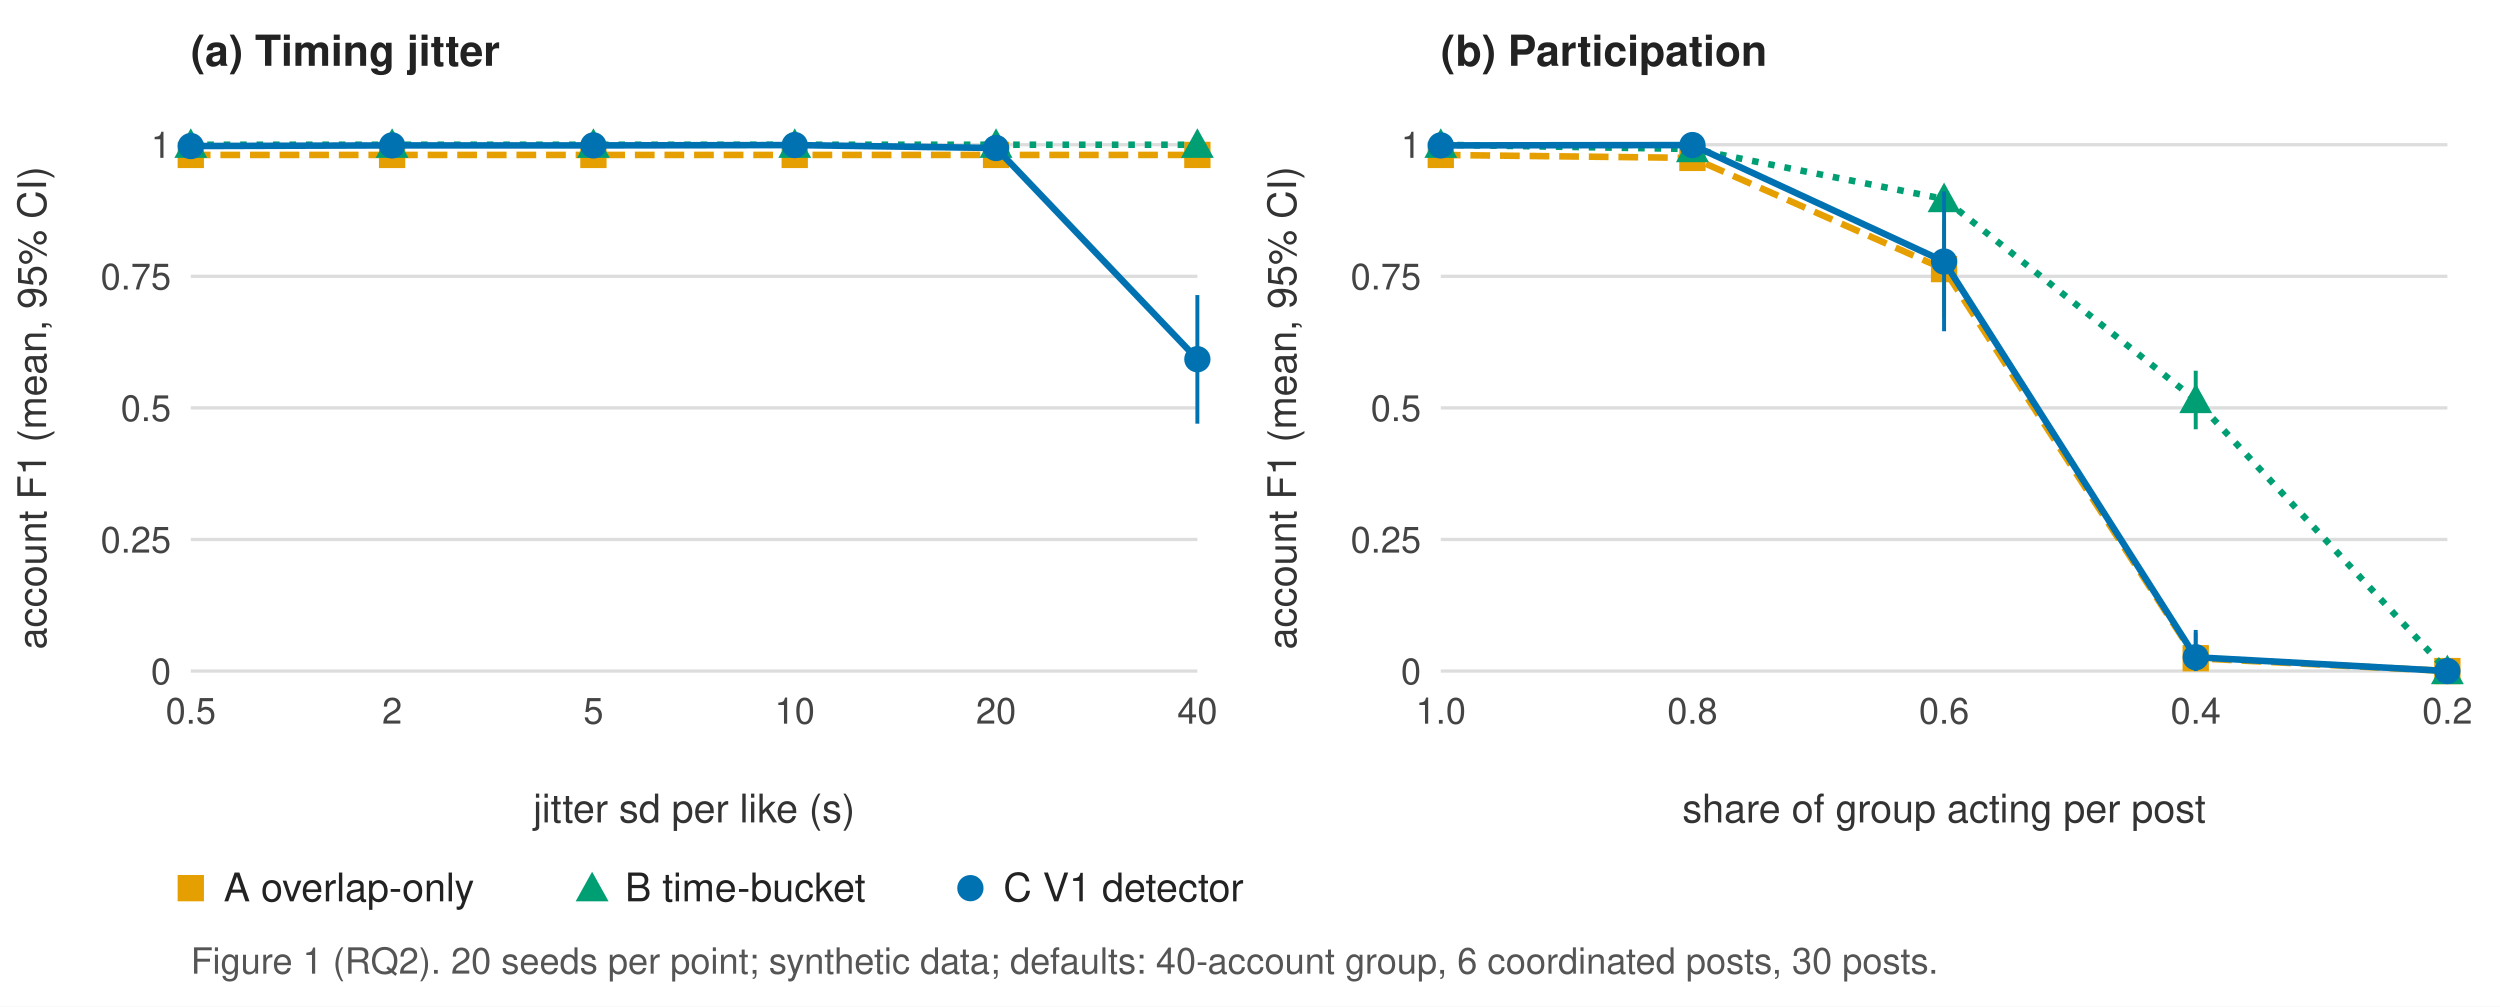
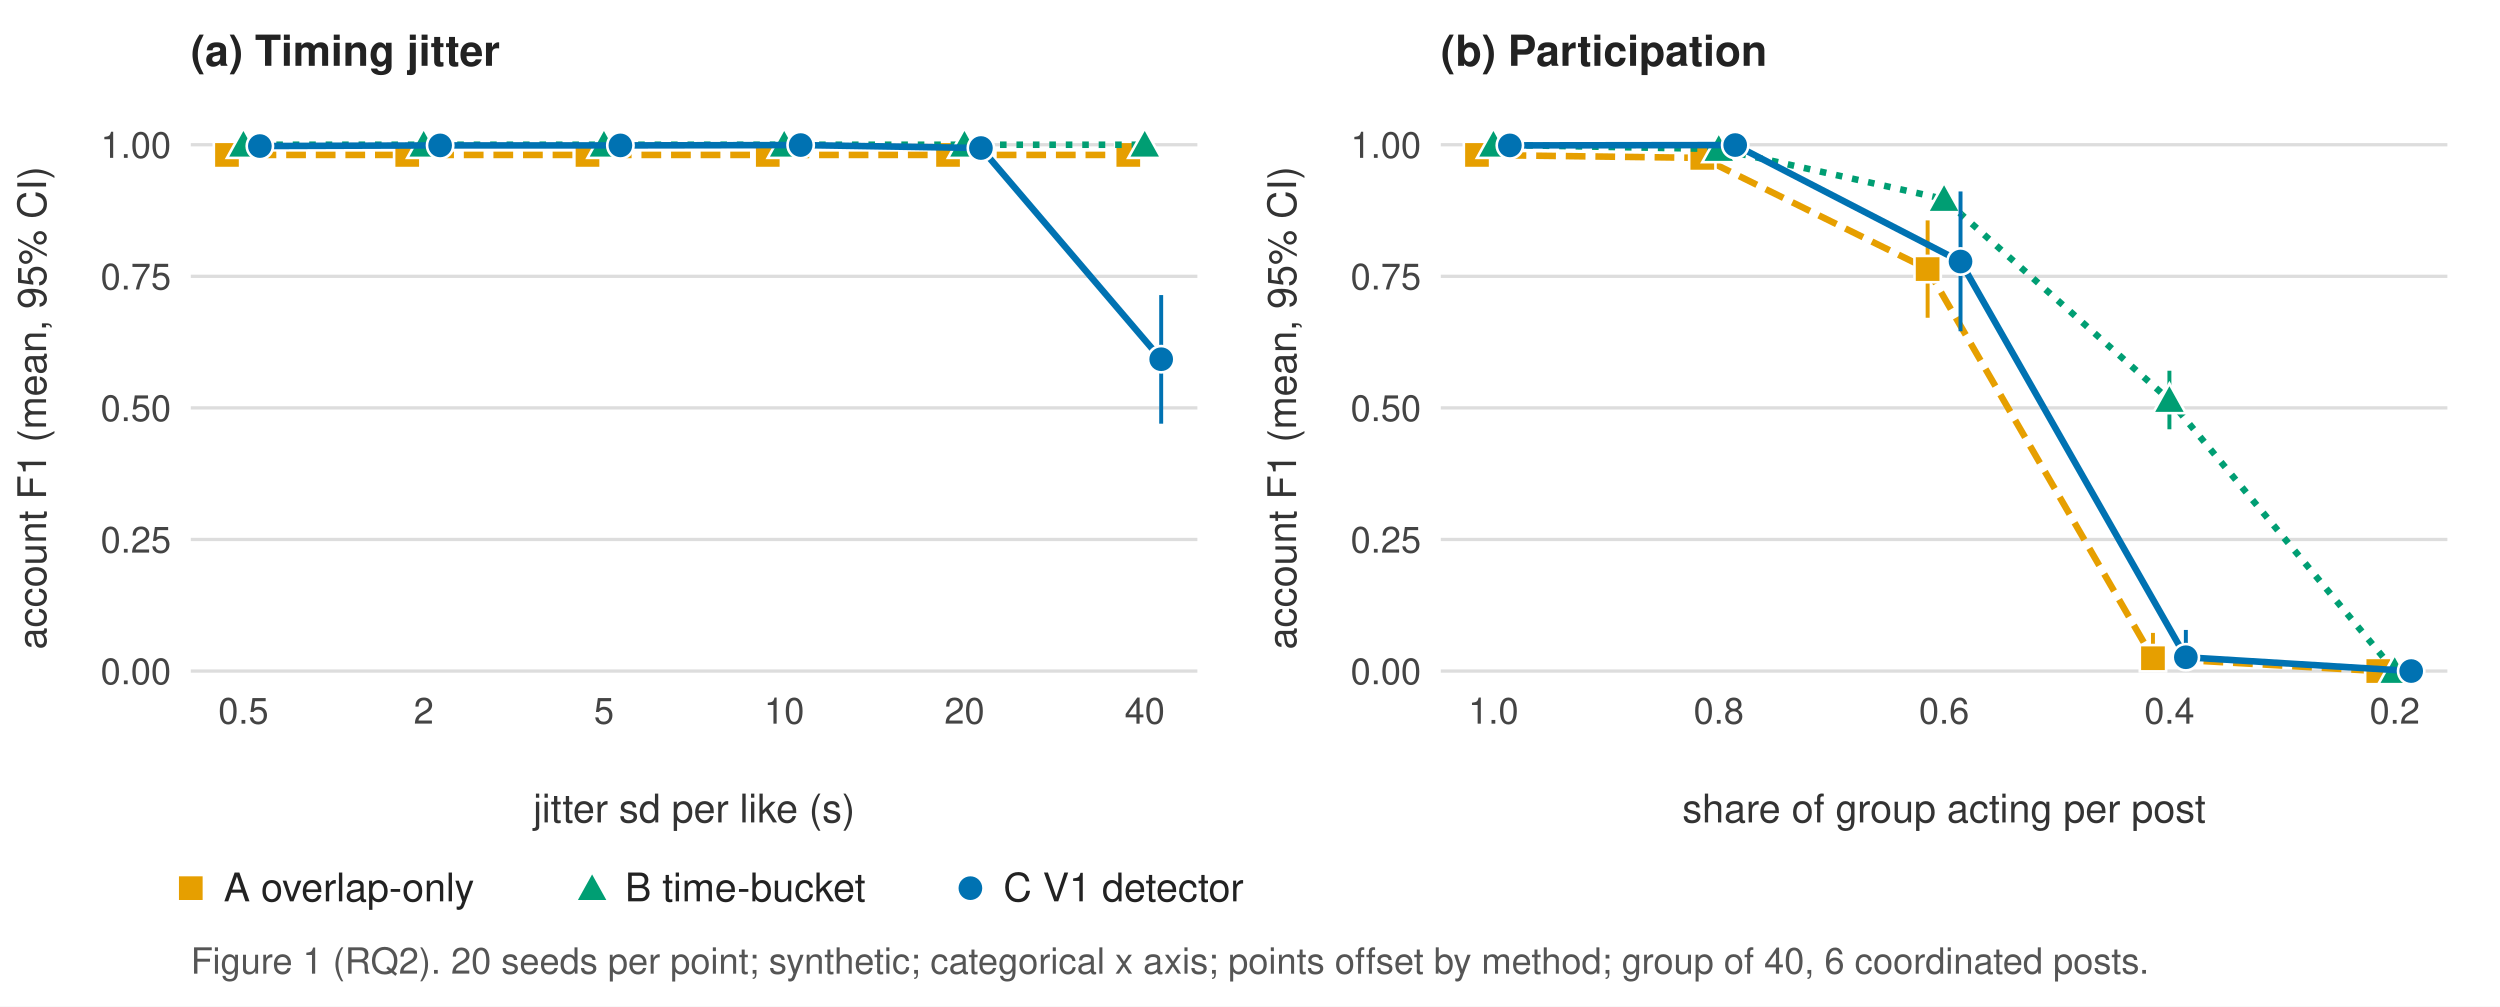
<svg xmlns="http://www.w3.org/2000/svg" viewBox="0 0 760 306" width="760" height="306" font-family="Helvetica, Arial, sans-serif">
  <style>.title{font-size:13px;font-weight:bold;fill:#222}.axis{font-size:12px;fill:#333}.tick{font-size:11px;fill:#444}.grid{stroke:#ddd;stroke-width:1}.leg{font-size:12px;fill:#222}.cap{font-size:11px;fill:#555}</style>
  <rect width="760" height="306" fill="#ffffff" />
  <text x="58" y="20" class="title">(a) Timing jitter</text>
  <line x1="58" x2="364" y1="204.0" y2="204.0" class="grid" />
-   <text x="52" y="208.0" class="tick" text-anchor="end">0</text>
+   <text x="52" y="208.0" class="tick" text-anchor="end">0.00</text>
  <line x1="58" x2="364" y1="164.0" y2="164.0" class="grid" />
  <text x="52" y="168.0" class="tick" text-anchor="end">0.25</text>
  <line x1="58" x2="364" y1="124.0" y2="124.0" class="grid" />
-   <text x="52" y="128.0" class="tick" text-anchor="end">0.5</text>
+   <text x="52" y="128.0" class="tick" text-anchor="end">0.50</text>
  <line x1="58" x2="364" y1="84.0" y2="84.0" class="grid" />
  <text x="52" y="88.0" class="tick" text-anchor="end">0.75</text>
  <line x1="58" x2="364" y1="44.0" y2="44.0" class="grid" />
-   <text x="52" y="48.0" class="tick" text-anchor="end">1</text>
-   <text x="58.0" y="220" class="tick" text-anchor="middle">0.5</text>
-   <text x="119.2" y="220" class="tick" text-anchor="middle">2</text>
-   <text x="180.4" y="220" class="tick" text-anchor="middle">5</text>
-   <text x="241.6" y="220" class="tick" text-anchor="middle">10</text>
-   <text x="302.8" y="220" class="tick" text-anchor="middle">20</text>
-   <text x="364.0" y="220" class="tick" text-anchor="middle">40</text>
+   <text x="52" y="48.0" class="tick" text-anchor="end">1.00</text>
+   <text x="74.0" y="220" class="tick" text-anchor="middle">0.5</text>
+   <text x="128.8" y="220" class="tick" text-anchor="middle">2</text>
+   <text x="183.6" y="220" class="tick" text-anchor="middle">5</text>
+   <text x="238.4" y="220" class="tick" text-anchor="middle">10</text>
+   <text x="293.2" y="220" class="tick" text-anchor="middle">20</text>
+   <text x="348.0" y="220" class="tick" text-anchor="middle">40</text>
  <text x="211" y="250" class="axis" text-anchor="middle">jitter sd per like (s)</text>
  <text transform="translate(14,124) rotate(-90)" class="axis" text-anchor="middle">account F1 (mean, 95% CI)</text>
-   <path d="M58.0,47.1 L119.2,47.1 L180.4,47.1 L241.6,47.1 L302.8,47.1 L364.0,47.1" fill="none" stroke="#E69F00" stroke-width="2" stroke-dasharray="6 3" />
-   <line x1="58.0" x2="58.0" y1="48.1" y2="46.1" stroke="#E69F00" stroke-width="1.2" />
-   <rect x="54.0" y="43.1" width="8" height="8" fill="#E69F00" />
-   <line x1="119.2" x2="119.2" y1="48.1" y2="46.1" stroke="#E69F00" stroke-width="1.2" />
-   <rect x="115.2" y="43.1" width="8" height="8" fill="#E69F00" />
-   <line x1="180.4" x2="180.4" y1="48.1" y2="46.1" stroke="#E69F00" stroke-width="1.2" />
-   <rect x="176.4" y="43.1" width="8" height="8" fill="#E69F00" />
-   <line x1="241.6" x2="241.6" y1="48.1" y2="46.1" stroke="#E69F00" stroke-width="1.2" />
-   <rect x="237.6" y="43.1" width="8" height="8" fill="#E69F00" />
-   <line x1="302.8" x2="302.8" y1="48.1" y2="46.1" stroke="#E69F00" stroke-width="1.2" />
-   <rect x="298.8" y="43.1" width="8" height="8" fill="#E69F00" />
-   <line x1="364.0" x2="364.0" y1="48.1" y2="46.1" stroke="#E69F00" stroke-width="1.2" />
-   <rect x="360.0" y="43.1" width="8" height="8" fill="#E69F00" />
-   <path d="M58.0,44.0 L119.2,44.0 L180.4,44.0 L241.6,44.0 L302.8,44.0 L364.0,44.0" fill="none" stroke="#009E73" stroke-width="2" stroke-dasharray="2 3" />
-   <line x1="58.0" x2="58.0" y1="44.0" y2="44.0" stroke="#009E73" stroke-width="1.2" />
-   <polygon points="58.0,39.0 53.0,48.0 63.0,48.0" fill="#009E73" />
-   <line x1="119.2" x2="119.2" y1="44.0" y2="44.0" stroke="#009E73" stroke-width="1.2" />
-   <polygon points="119.2,39.0 114.2,48.0 124.2,48.0" fill="#009E73" />
-   <line x1="180.4" x2="180.4" y1="44.0" y2="44.0" stroke="#009E73" stroke-width="1.2" />
-   <polygon points="180.4,39.0 175.4,48.0 185.4,48.0" fill="#009E73" />
-   <line x1="241.6" x2="241.6" y1="44.0" y2="44.0" stroke="#009E73" stroke-width="1.2" />
-   <polygon points="241.6,39.0 236.6,48.0 246.6,48.0" fill="#009E73" />
-   <line x1="302.8" x2="302.8" y1="44.0" y2="44.0" stroke="#009E73" stroke-width="1.2" />
-   <polygon points="302.8,39.0 297.8,48.0 307.8,48.0" fill="#009E73" />
-   <line x1="364.0" x2="364.0" y1="44.0" y2="44.0" stroke="#009E73" stroke-width="1.2" />
-   <polygon points="364.0,39.0 359.0,48.0 369.0,48.0" fill="#009E73" />
-   <path d="M58.0,44.4 L119.2,44.2 L180.4,44.2 L241.6,44.1 L302.8,45.0 L364.0,109.2" fill="none" stroke="#0072B2" stroke-width="2" />
-   <line x1="58.0" x2="58.0" y1="44.8" y2="44.0" stroke="#0072B2" stroke-width="1.2" />
-   <circle cx="58.0" cy="44.4" r="4" fill="#0072B2" />
-   <line x1="119.2" x2="119.2" y1="44.5" y2="44.0" stroke="#0072B2" stroke-width="1.2" />
-   <circle cx="119.2" cy="44.2" r="4" fill="#0072B2" />
-   <line x1="180.4" x2="180.4" y1="44.5" y2="44.0" stroke="#0072B2" stroke-width="1.2" />
-   <circle cx="180.4" cy="44.2" r="4" fill="#0072B2" />
-   <line x1="241.6" x2="241.6" y1="44.3" y2="44.0" stroke="#0072B2" stroke-width="1.2" />
-   <circle cx="241.6" cy="44.1" r="4" fill="#0072B2" />
-   <line x1="302.8" x2="302.8" y1="45.7" y2="44.3" stroke="#0072B2" stroke-width="1.2" />
-   <circle cx="302.8" cy="45.0" r="4" fill="#0072B2" />
-   <line x1="364.0" x2="364.0" y1="128.8" y2="89.7" stroke="#0072B2" stroke-width="1.2" />
-   <circle cx="364.0" cy="109.2" r="4" fill="#0072B2" />
+   <path d="M69.0,47.1 L123.8,47.1 L178.6,47.1 L233.4,47.1 L288.2,47.1 L343.0,47.1" fill="none" stroke="#E69F00" stroke-width="2" stroke-dasharray="6 3" />
+   <line x1="69.0" x2="69.0" y1="48.1" y2="46.1" stroke="#E69F00" stroke-width="1.2" />
+   <rect x="65.0" y="43.1" width="8" height="8" fill="#E69F00" stroke="#ffffff" stroke-width="0.8" />
+   <line x1="123.8" x2="123.8" y1="48.1" y2="46.1" stroke="#E69F00" stroke-width="1.2" />
+   <rect x="119.8" y="43.1" width="8" height="8" fill="#E69F00" stroke="#ffffff" stroke-width="0.8" />
+   <line x1="178.6" x2="178.6" y1="48.1" y2="46.1" stroke="#E69F00" stroke-width="1.2" />
+   <rect x="174.6" y="43.1" width="8" height="8" fill="#E69F00" stroke="#ffffff" stroke-width="0.8" />
+   <line x1="233.4" x2="233.4" y1="48.1" y2="46.1" stroke="#E69F00" stroke-width="1.2" />
+   <rect x="229.4" y="43.1" width="8" height="8" fill="#E69F00" stroke="#ffffff" stroke-width="0.8" />
+   <line x1="288.2" x2="288.2" y1="48.1" y2="46.1" stroke="#E69F00" stroke-width="1.2" />
+   <rect x="284.2" y="43.1" width="8" height="8" fill="#E69F00" stroke="#ffffff" stroke-width="0.8" />
+   <line x1="343.0" x2="343.0" y1="48.1" y2="46.1" stroke="#E69F00" stroke-width="1.2" />
+   <rect x="339.0" y="43.1" width="8" height="8" fill="#E69F00" stroke="#ffffff" stroke-width="0.8" />
+   <path d="M74.0,44.0 L128.8,44.0 L183.6,44.0 L238.4,44.0 L293.2,44.0 L348.0,44.0" fill="none" stroke="#009E73" stroke-width="2" stroke-dasharray="2 3" />
+   <line x1="74.0" x2="74.0" y1="44.0" y2="44.0" stroke="#009E73" stroke-width="1.2" />
+   <polygon points="74.0,39.0 69.0,48.0 79.0,48.0" fill="#009E73" stroke="#ffffff" stroke-width="0.8" />
+   <line x1="128.8" x2="128.8" y1="44.0" y2="44.0" stroke="#009E73" stroke-width="1.2" />
+   <polygon points="128.8,39.0 123.8,48.0 133.8,48.0" fill="#009E73" stroke="#ffffff" stroke-width="0.8" />
+   <line x1="183.6" x2="183.6" y1="44.0" y2="44.0" stroke="#009E73" stroke-width="1.2" />
+   <polygon points="183.6,39.0 178.6,48.0 188.6,48.0" fill="#009E73" stroke="#ffffff" stroke-width="0.8" />
+   <line x1="238.4" x2="238.4" y1="44.0" y2="44.0" stroke="#009E73" stroke-width="1.2" />
+   <polygon points="238.4,39.0 233.4,48.0 243.4,48.0" fill="#009E73" stroke="#ffffff" stroke-width="0.8" />
+   <line x1="293.2" x2="293.2" y1="44.0" y2="44.0" stroke="#009E73" stroke-width="1.2" />
+   <polygon points="293.2,39.0 288.2,48.0 298.2,48.0" fill="#009E73" stroke="#ffffff" stroke-width="0.8" />
+   <line x1="348.0" x2="348.0" y1="44.0" y2="44.0" stroke="#009E73" stroke-width="1.2" />
+   <polygon points="348.0,39.0 343.0,48.0 353.0,48.0" fill="#009E73" stroke="#ffffff" stroke-width="0.8" />
+   <path d="M79.0,44.4 L133.8,44.2 L188.6,44.2 L243.4,44.1 L298.2,45.0 L353.0,109.2" fill="none" stroke="#0072B2" stroke-width="2" />
+   <line x1="79.0" x2="79.0" y1="44.8" y2="44.0" stroke="#0072B2" stroke-width="1.2" />
+   <circle cx="79.0" cy="44.4" r="4" fill="#0072B2" stroke="#ffffff" stroke-width="0.8" />
+   <line x1="133.8" x2="133.8" y1="44.5" y2="44.0" stroke="#0072B2" stroke-width="1.2" />
+   <circle cx="133.8" cy="44.2" r="4" fill="#0072B2" stroke="#ffffff" stroke-width="0.8" />
+   <line x1="188.6" x2="188.6" y1="44.5" y2="44.0" stroke="#0072B2" stroke-width="1.2" />
+   <circle cx="188.6" cy="44.2" r="4" fill="#0072B2" stroke="#ffffff" stroke-width="0.8" />
+   <line x1="243.4" x2="243.4" y1="44.3" y2="44.0" stroke="#0072B2" stroke-width="1.2" />
+   <circle cx="243.4" cy="44.1" r="4" fill="#0072B2" stroke="#ffffff" stroke-width="0.8" />
+   <line x1="298.2" x2="298.2" y1="45.7" y2="44.3" stroke="#0072B2" stroke-width="1.2" />
+   <circle cx="298.2" cy="45.0" r="4" fill="#0072B2" stroke="#ffffff" stroke-width="0.8" />
+   <line x1="353.0" x2="353.0" y1="128.8" y2="89.7" stroke="#0072B2" stroke-width="1.2" />
+   <circle cx="353.0" cy="109.2" r="4" fill="#0072B2" stroke="#ffffff" stroke-width="0.8" />
  <text x="438" y="20" class="title">(b) Participation</text>
  <line x1="438" x2="744" y1="204.0" y2="204.0" class="grid" />
-   <text x="432" y="208.0" class="tick" text-anchor="end">0</text>
+   <text x="432" y="208.0" class="tick" text-anchor="end">0.00</text>
  <line x1="438" x2="744" y1="164.0" y2="164.0" class="grid" />
  <text x="432" y="168.0" class="tick" text-anchor="end">0.25</text>
  <line x1="438" x2="744" y1="124.0" y2="124.0" class="grid" />
-   <text x="432" y="128.0" class="tick" text-anchor="end">0.5</text>
+   <text x="432" y="128.0" class="tick" text-anchor="end">0.50</text>
  <line x1="438" x2="744" y1="84.0" y2="84.0" class="grid" />
  <text x="432" y="88.0" class="tick" text-anchor="end">0.75</text>
  <line x1="438" x2="744" y1="44.0" y2="44.0" class="grid" />
-   <text x="432" y="48.0" class="tick" text-anchor="end">1</text>
-   <text x="438.0" y="220" class="tick" text-anchor="middle">1.0</text>
-   <text x="514.5" y="220" class="tick" text-anchor="middle">0.8</text>
+   <text x="432" y="48.0" class="tick" text-anchor="end">1.00</text>
+   <text x="454.0" y="220" class="tick" text-anchor="middle">1.0</text>
+   <text x="522.5" y="220" class="tick" text-anchor="middle">0.8</text>
  <text x="591.0" y="220" class="tick" text-anchor="middle">0.6</text>
-   <text x="667.5" y="220" class="tick" text-anchor="middle">0.4</text>
-   <text x="744.0" y="220" class="tick" text-anchor="middle">0.2</text>
+   <text x="659.5" y="220" class="tick" text-anchor="middle">0.4</text>
+   <text x="728.0" y="220" class="tick" text-anchor="middle">0.2</text>
  <text x="591" y="250" class="axis" text-anchor="middle">share of group acting per post</text>
  <text transform="translate(394,124) rotate(-90)" class="axis" text-anchor="middle">account F1 (mean, 95% CI)</text>
-   <path d="M438.0,47.1 L514.5,48.0 L591.0,81.8 L667.5,200.1 L744.0,204.0" fill="none" stroke="#E69F00" stroke-width="2" stroke-dasharray="6 3" />
-   <line x1="438.0" x2="438.0" y1="48.1" y2="46.1" stroke="#E69F00" stroke-width="1.2" />
-   <rect x="434.0" y="43.1" width="8" height="8" fill="#E69F00" />
-   <line x1="514.5" x2="514.5" y1="49.2" y2="46.8" stroke="#E69F00" stroke-width="1.2" />
-   <rect x="510.5" y="44.0" width="8" height="8" fill="#E69F00" />
-   <line x1="591.0" x2="591.0" y1="96.6" y2="67.0" stroke="#E69F00" stroke-width="1.2" />
-   <rect x="587.0" y="77.8" width="8" height="8" fill="#E69F00" />
-   <line x1="667.5" x2="667.5" y1="204.0" y2="192.4" stroke="#E69F00" stroke-width="1.2" />
-   <rect x="663.5" y="196.1" width="8" height="8" fill="#E69F00" />
-   <line x1="744.0" x2="744.0" y1="204.0" y2="204.0" stroke="#E69F00" stroke-width="1.2" />
-   <rect x="740.0" y="200.0" width="8" height="8" fill="#E69F00" />
-   <path d="M438.0,44.0 L514.5,45.3 L591.0,60.5 L667.5,121.6 L744.0,204.0" fill="none" stroke="#009E73" stroke-width="2" stroke-dasharray="2 3" />
-   <line x1="438.0" x2="438.0" y1="44.0" y2="44.0" stroke="#009E73" stroke-width="1.2" />
-   <polygon points="438.0,39.0 433.0,48.0 443.0,48.0" fill="#009E73" />
-   <line x1="514.5" x2="514.5" y1="46.1" y2="44.6" stroke="#009E73" stroke-width="1.2" />
-   <polygon points="514.5,40.3 509.5,49.3 519.5,49.3" fill="#009E73" />
+   <path d="M449.0,47.1 L517.5,48.0 L586.0,81.8 L654.5,200.1 L723.0,204.0" fill="none" stroke="#E69F00" stroke-width="2" stroke-dasharray="6 3" />
+   <line x1="449.0" x2="449.0" y1="48.1" y2="46.1" stroke="#E69F00" stroke-width="1.2" />
+   <rect x="445.0" y="43.1" width="8" height="8" fill="#E69F00" stroke="#ffffff" stroke-width="0.8" />
+   <line x1="517.5" x2="517.5" y1="49.2" y2="46.8" stroke="#E69F00" stroke-width="1.2" />
+   <rect x="513.5" y="44.0" width="8" height="8" fill="#E69F00" stroke="#ffffff" stroke-width="0.8" />
+   <line x1="586.0" x2="586.0" y1="96.6" y2="67.0" stroke="#E69F00" stroke-width="1.2" />
+   <rect x="582.0" y="77.8" width="8" height="8" fill="#E69F00" stroke="#ffffff" stroke-width="0.8" />
+   <line x1="654.5" x2="654.5" y1="204.0" y2="192.4" stroke="#E69F00" stroke-width="1.2" />
+   <rect x="650.5" y="196.1" width="8" height="8" fill="#E69F00" stroke="#ffffff" stroke-width="0.8" />
+   <line x1="723.0" x2="723.0" y1="204.0" y2="204.0" stroke="#E69F00" stroke-width="1.2" />
+   <rect x="719.0" y="200.0" width="8" height="8" fill="#E69F00" stroke="#ffffff" stroke-width="0.8" />
+   <path d="M454.0,44.0 L522.5,45.3 L591.0,60.5 L659.5,121.6 L728.0,204.0" fill="none" stroke="#009E73" stroke-width="2" stroke-dasharray="2 3" />
+   <line x1="454.0" x2="454.0" y1="44.0" y2="44.0" stroke="#009E73" stroke-width="1.2" />
+   <polygon points="454.0,39.0 449.0,48.0 459.0,48.0" fill="#009E73" stroke="#ffffff" stroke-width="0.8" />
+   <line x1="522.5" x2="522.5" y1="46.1" y2="44.6" stroke="#009E73" stroke-width="1.2" />
+   <polygon points="522.5,40.3 517.5,49.3 527.5,49.3" fill="#009E73" stroke="#ffffff" stroke-width="0.8" />
  <line x1="591.0" x2="591.0" y1="63.1" y2="57.9" stroke="#009E73" stroke-width="1.2" />
-   <polygon points="591.0,55.5 586.0,64.5 596.0,64.5" fill="#009E73" />
-   <line x1="667.5" x2="667.5" y1="130.5" y2="112.7" stroke="#009E73" stroke-width="1.2" />
-   <polygon points="667.5,116.6 662.5,125.6 672.5,125.6" fill="#009E73" />
-   <line x1="744.0" x2="744.0" y1="204.0" y2="204.0" stroke="#009E73" stroke-width="1.2" />
-   <polygon points="744.0,199.0 739.0,208.0 749.0,208.0" fill="#009E73" />
-   <path d="M438.0,44.2 L514.5,44.1 L591.0,79.5 L667.5,199.8 L744.0,204.0" fill="none" stroke="#0072B2" stroke-width="2" />
-   <line x1="438.0" x2="438.0" y1="44.5" y2="44.0" stroke="#0072B2" stroke-width="1.2" />
-   <circle cx="438.0" cy="44.2" r="4" fill="#0072B2" />
-   <line x1="514.5" x2="514.5" y1="44.3" y2="44.0" stroke="#0072B2" stroke-width="1.2" />
-   <circle cx="514.5" cy="44.1" r="4" fill="#0072B2" />
-   <line x1="591.0" x2="591.0" y1="100.7" y2="58.2" stroke="#0072B2" stroke-width="1.2" />
-   <circle cx="591.0" cy="79.5" r="4" fill="#0072B2" />
-   <line x1="667.5" x2="667.5" y1="204.0" y2="191.5" stroke="#0072B2" stroke-width="1.2" />
-   <circle cx="667.5" cy="199.8" r="4" fill="#0072B2" />
-   <line x1="744.0" x2="744.0" y1="204.0" y2="204.0" stroke="#0072B2" stroke-width="1.2" />
-   <circle cx="744.0" cy="204.0" r="4" fill="#0072B2" />
-   <rect x="54.0" y="266.0" width="8" height="8" fill="#E69F00" />
+   <polygon points="591.0,55.5 586.0,64.5 596.0,64.5" fill="#009E73" stroke="#ffffff" stroke-width="0.8" />
+   <line x1="659.5" x2="659.5" y1="130.5" y2="112.7" stroke="#009E73" stroke-width="1.2" />
+   <polygon points="659.5,116.6 654.5,125.6 664.5,125.6" fill="#009E73" stroke="#ffffff" stroke-width="0.8" />
+   <line x1="728.0" x2="728.0" y1="204.0" y2="204.0" stroke="#009E73" stroke-width="1.2" />
+   <polygon points="728.0,199.0 723.0,208.0 733.0,208.0" fill="#009E73" stroke="#ffffff" stroke-width="0.8" />
+   <path d="M459.0,44.2 L527.5,44.1 L596.0,79.5 L664.5,199.8 L733.0,204.0" fill="none" stroke="#0072B2" stroke-width="2" />
+   <line x1="459.0" x2="459.0" y1="44.5" y2="44.0" stroke="#0072B2" stroke-width="1.2" />
+   <circle cx="459.0" cy="44.2" r="4" fill="#0072B2" stroke="#ffffff" stroke-width="0.8" />
+   <line x1="527.5" x2="527.5" y1="44.3" y2="44.0" stroke="#0072B2" stroke-width="1.2" />
+   <circle cx="527.5" cy="44.1" r="4" fill="#0072B2" stroke="#ffffff" stroke-width="0.8" />
+   <line x1="596.0" x2="596.0" y1="100.7" y2="58.2" stroke="#0072B2" stroke-width="1.2" />
+   <circle cx="596.0" cy="79.5" r="4" fill="#0072B2" stroke="#ffffff" stroke-width="0.8" />
+   <line x1="664.5" x2="664.5" y1="204.0" y2="191.5" stroke="#0072B2" stroke-width="1.2" />
+   <circle cx="664.5" cy="199.8" r="4" fill="#0072B2" stroke="#ffffff" stroke-width="0.8" />
+   <line x1="733.0" x2="733.0" y1="204.0" y2="204.0" stroke="#0072B2" stroke-width="1.2" />
+   <circle cx="733.0" cy="204.0" r="4" fill="#0072B2" stroke="#ffffff" stroke-width="0.8" />
+   <rect x="54.0" y="266.0" width="8" height="8" fill="#E69F00" stroke="#ffffff" stroke-width="0.8" />
  <text x="68" y="274" class="leg">A overlap-only</text>
-   <polygon points="180.0,265.0 175.0,274.0 185.0,274.0" fill="#009E73" />
+   <polygon points="180.0,265.0 175.0,274.0 185.0,274.0" fill="#009E73" stroke="#ffffff" stroke-width="0.8" />
  <text x="190" y="274" class="leg">B time-bucket</text>
-   <circle cx="295.0" cy="270.0" r="4" fill="#0072B2" />
+   <circle cx="295.0" cy="270.0" r="4" fill="#0072B2" stroke="#ffffff" stroke-width="0.8" />
  <text x="305" y="274" class="leg">C V1 detector</text>
-   <text x="58" y="296" class="cap">Figure 1 (RQ2). 20 seeds per point; synthetic data; defaults: 40-account group, 6 coordinated posts, 30 posts.</text>
+   <text x="58" y="296" class="cap">Figure 1 (RQ2). 20 seeds per point; synthetic; categorical x axis; points offset by method; group of 40, 6 coordinated posts.</text>
</svg>
